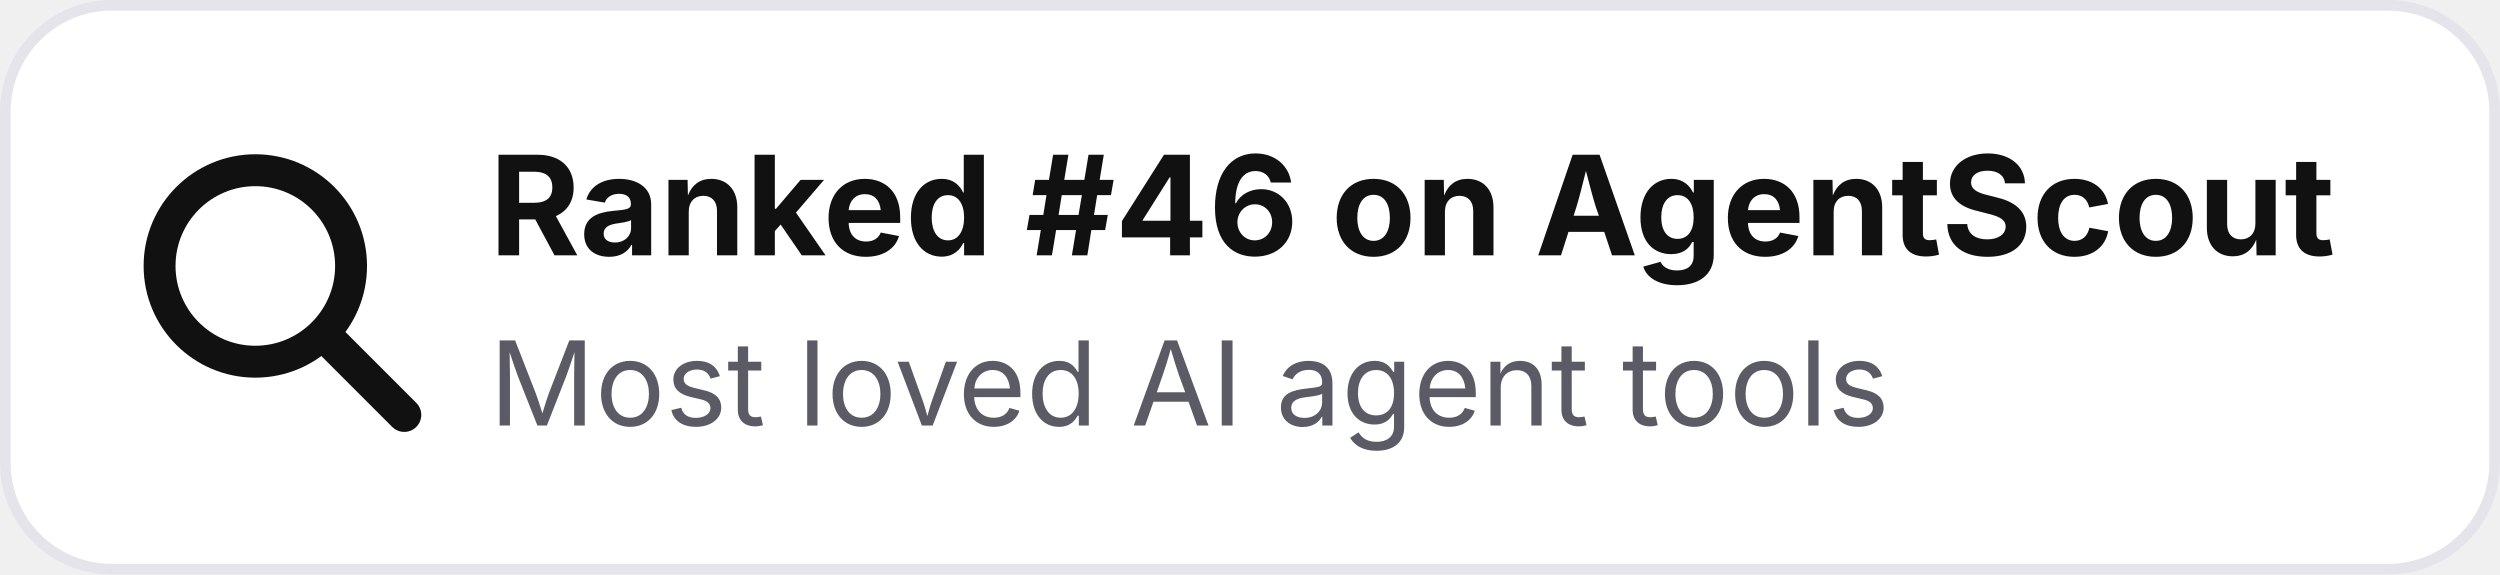
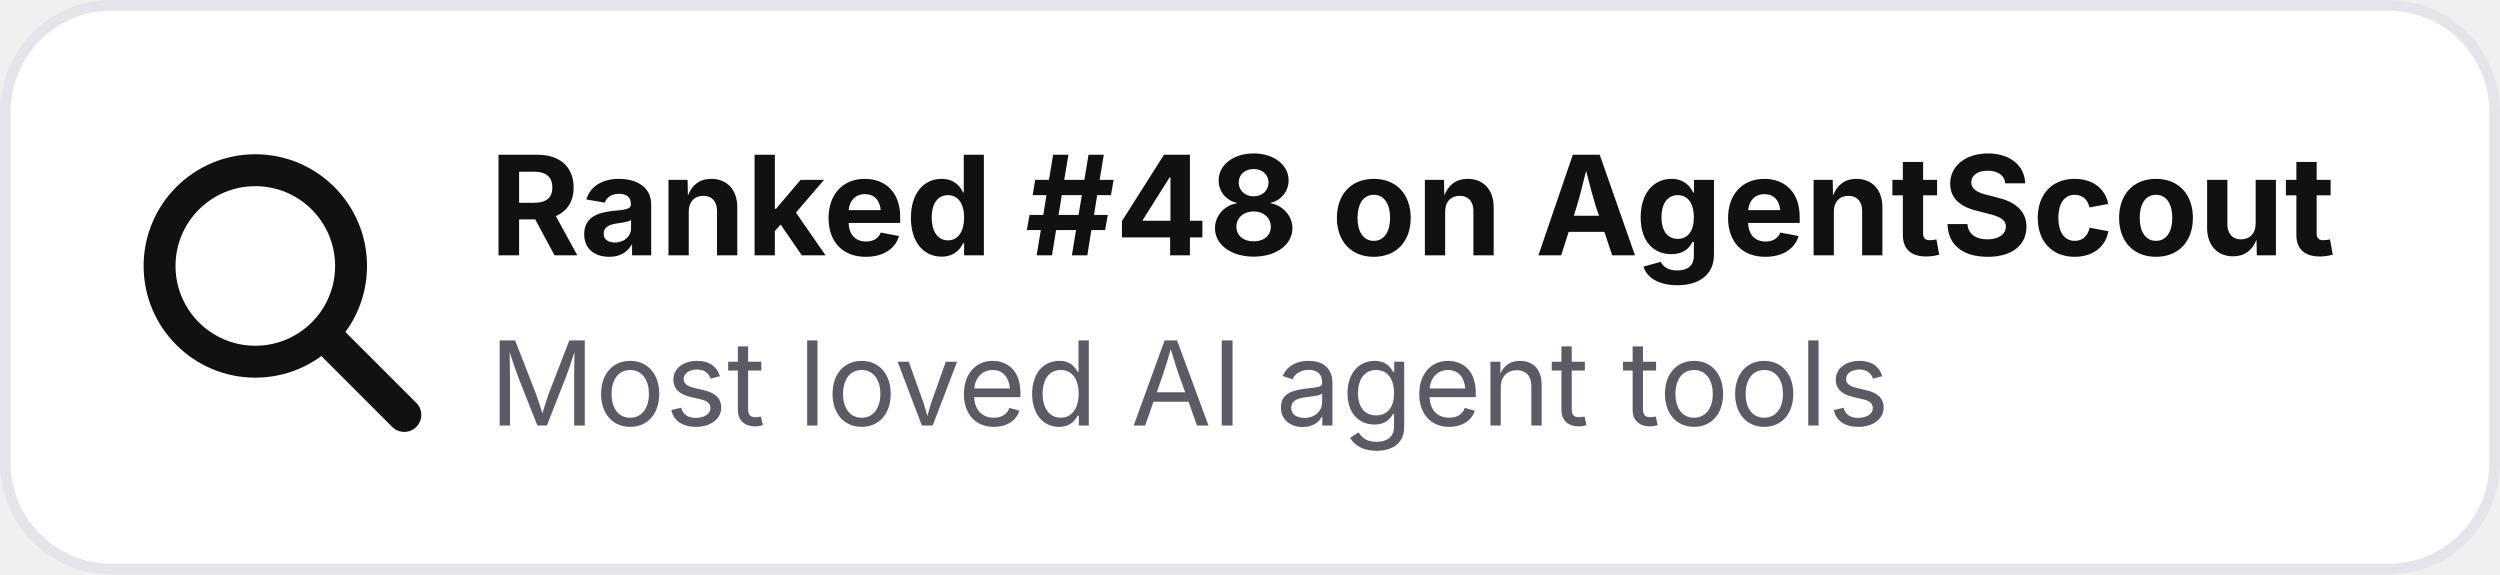
- <svg xmlns="http://www.w3.org/2000/svg" width="235" height="54" viewBox="0 0 235 54" role="img" aria-label="Ranked #46 on AgentScout">
+ <svg xmlns="http://www.w3.org/2000/svg" width="235" height="54" viewBox="0 0 235 54" role="img" aria-label="Ranked #48 on AgentScout">
  <rect x=".5" y=".5" width="234" height="53" rx="10" fill="#ffffff" stroke="#e4e4ea" />
  <circle cx="24" cy="25" r="9" fill="none" stroke="#111111" stroke-width="3" />
  <path d="M31 32l7 7" stroke="#111111" stroke-width="3.2" stroke-linecap="round" />
-   <text x="46" y="24" font-family="Inter,Segoe UI,Arial,sans-serif" font-size="13" font-weight="700" fill="#111111">Ranked #46 on AgentScout</text>
+   <text x="46" y="24" font-family="Inter,Segoe UI,Arial,sans-serif" font-size="13" font-weight="700" fill="#111111">Ranked #48 on AgentScout</text>
  <text x="46" y="40" font-family="Inter,Segoe UI,Arial,sans-serif" font-size="11" fill="#5b5b66">Most loved AI agent tools</text>
</svg>
